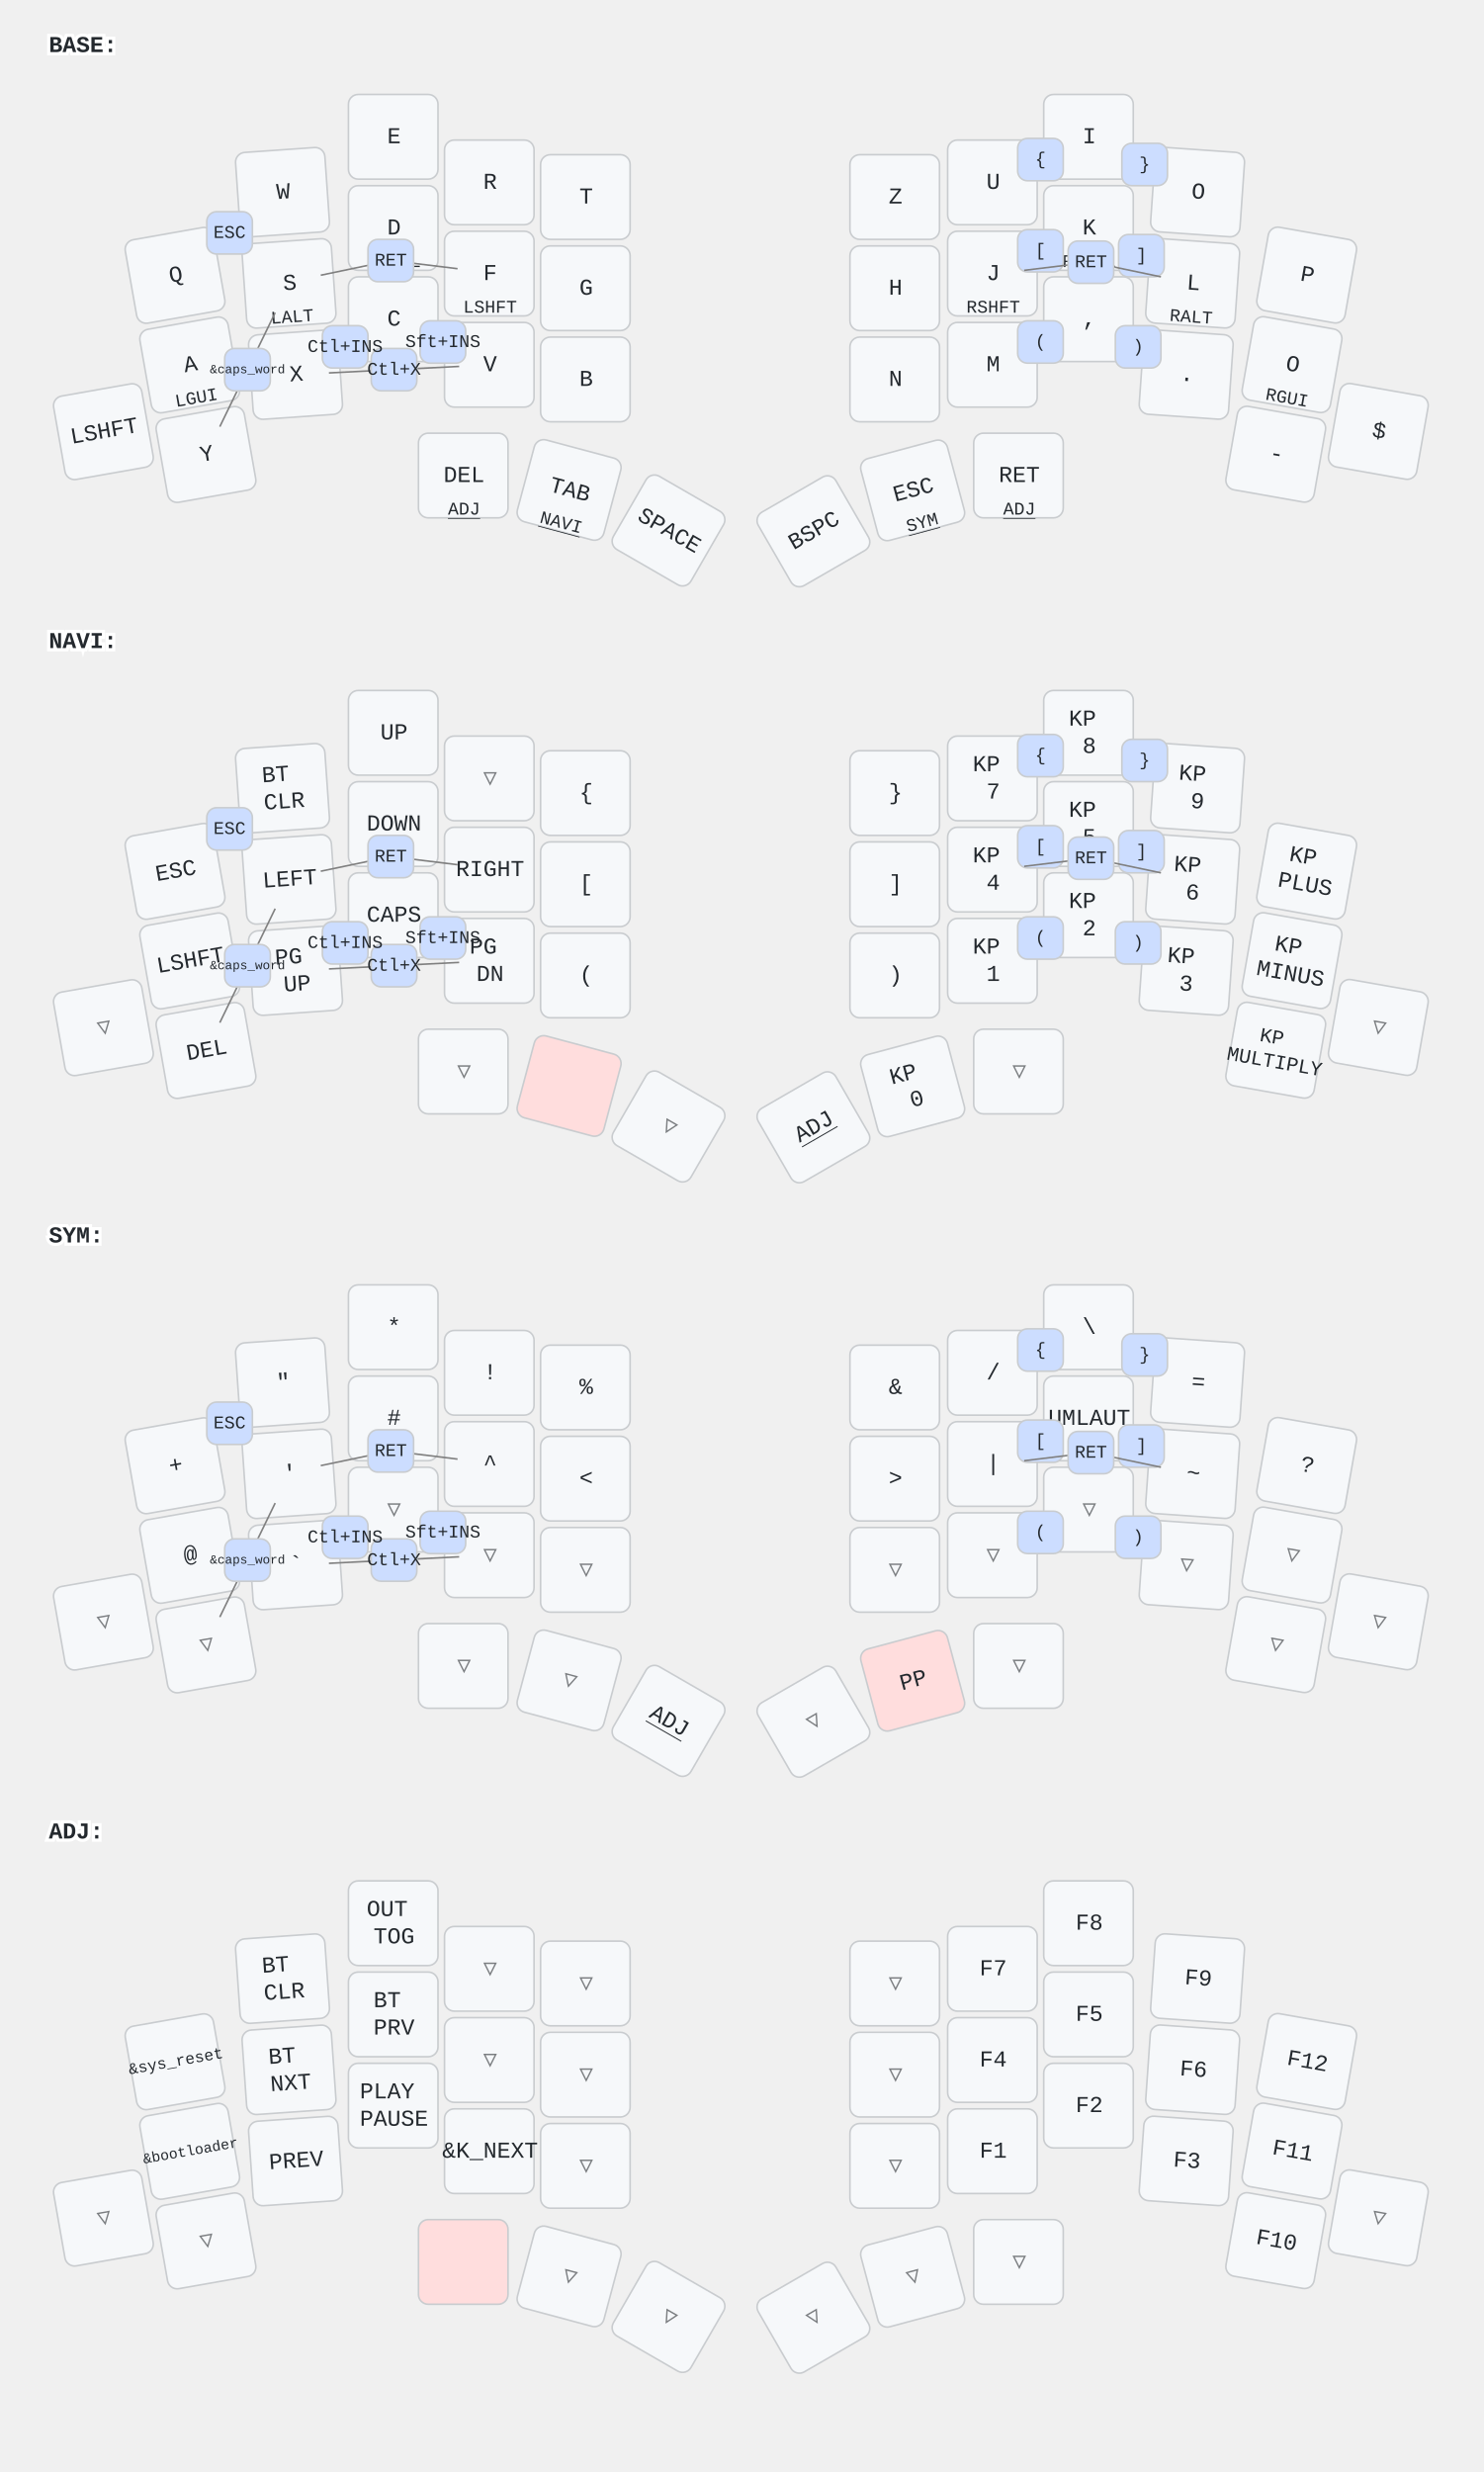
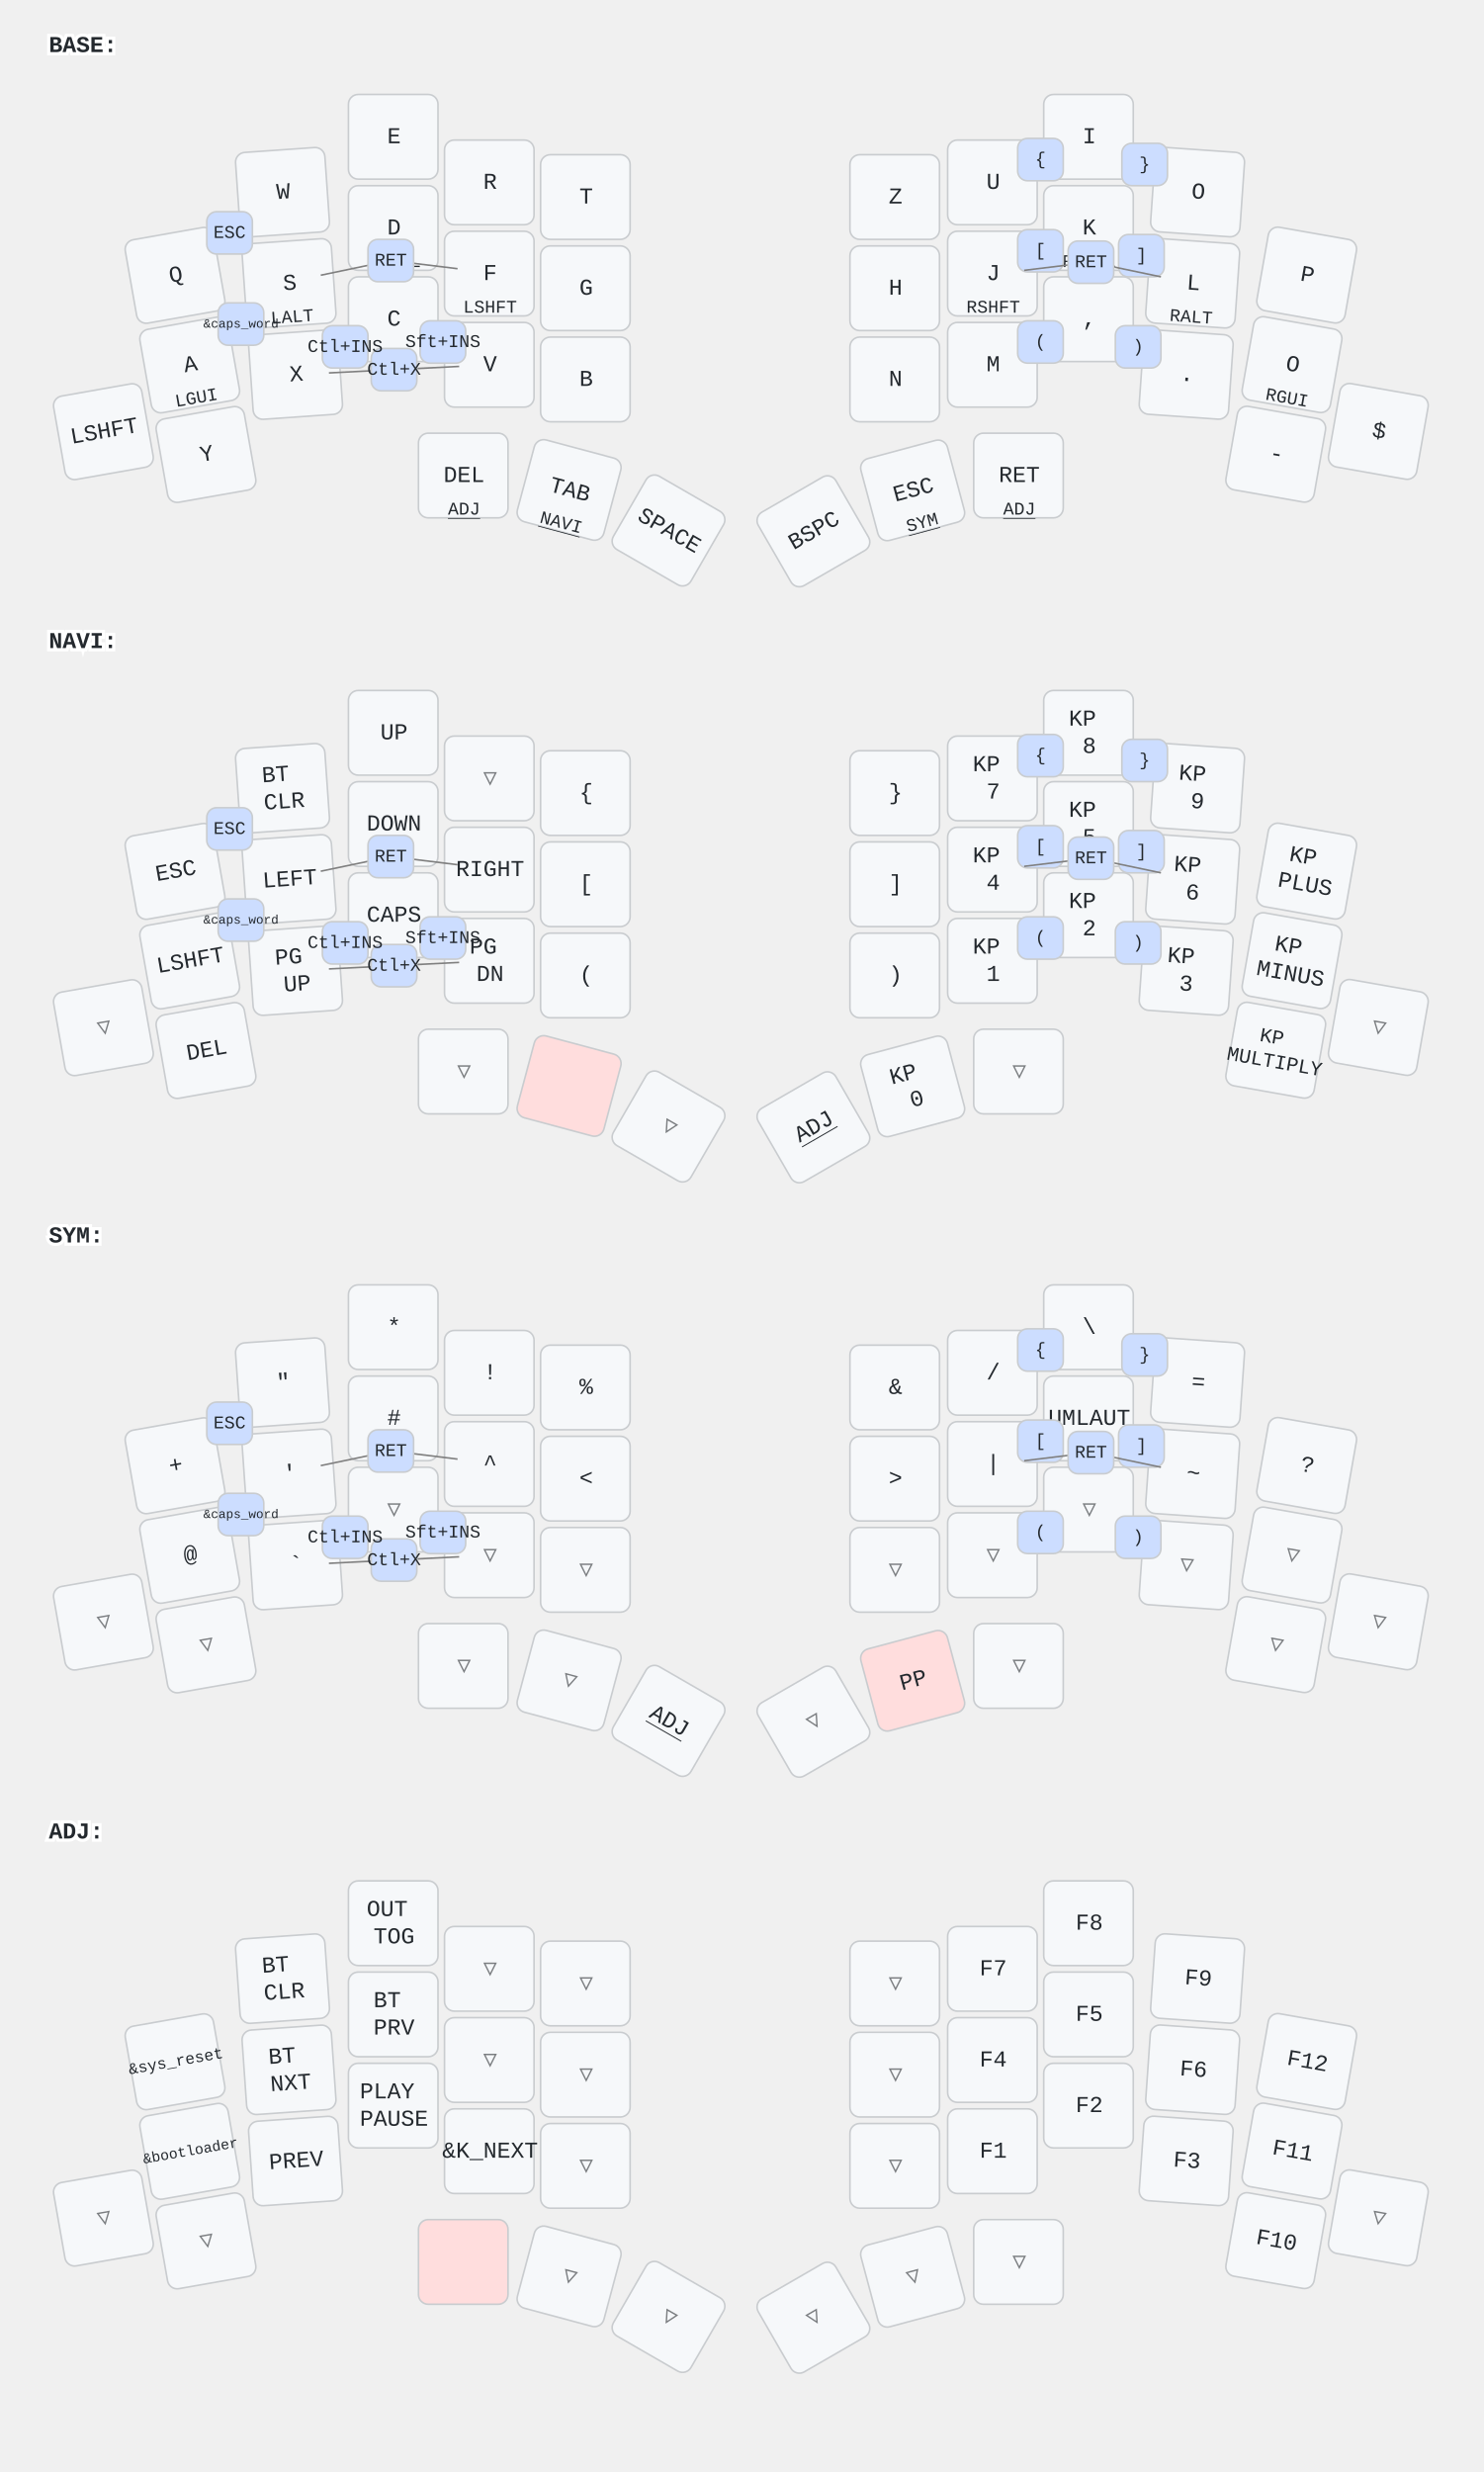
<svg xmlns="http://www.w3.org/2000/svg" width="911" height="1518" viewBox="0 0 911 1518" class="keymap">
  <style>/* inherit to force styles through use tags */
svg path {
    fill: inherit;
}

/* font and background color specifications */
svg.keymap {
    font-family: SFMono-Regular,Consolas,Liberation Mono,Menlo,monospace;
    font-size: 14px;
    font-kerning: normal;
    text-rendering: optimizeLegibility;
    fill: #24292e;
}

/* default key styling */
rect.key {
    fill: #f6f8fa;
}

rect.key, rect.combo {
    stroke: #c9cccf;
    stroke-width: 1;
}

/* default key side styling, only used is draw_key_sides is set */
rect.side {
    filter: brightness(90%);
}

/* color accent for combo boxes */
rect.combo, rect.combo-separate {
    fill: #cdf;
}

/* color accent for held keys */
rect.held, rect.combo.held {
    fill: #fdd;
}

/* color accent for ghost (optional) keys */
rect.ghost, rect.combo.ghost {
    stroke-dasharray: 4, 4;
    stroke-width: 2;
}

text {
    text-anchor: middle;
    dominant-baseline: middle;
}

/* styling for layer labels */
text.label {
    font-weight: bold;
    text-anchor: start;
    stroke: white;
    stroke-width: 4;
    paint-order: stroke;
}

/* styling for optional footer */
text.footer {
    text-anchor: end;
    dominant-baseline: auto;
    stroke: white;
    stroke-width: 4;
    paint-order: stroke;
}

/* styling for combo tap, and key non-tap label text */
text.combo, text.hold, text.shifted, text.left, text.right {
    font-size: 11px;
}

text.hold {
    text-anchor: middle;
    dominant-baseline: auto;
}

text.shifted {
    text-anchor: middle;
    dominant-baseline: hanging;
}

text.left {
    text-anchor: start;
}

text.right {
    text-anchor: end;
}

text.layer-activator {
    text-decoration: underline;
}

/* styling for hold/shifted label text in combo box */
text.combo.hold, text.combo.shifted, text.combo.left, text.combo.right {
    font-size: 8px;
}

/* lighter symbol for transparent keys */
text.trans {
    fill: #7b7e81;
}

/* styling for combo dendrons */
path.combo {
    stroke-width: 1;
    stroke: gray;
    fill: none;
}

/* Start Tabler Icons Cleanup */
/* cannot use height/width with glyphs */
.icon-tabler &gt; path {
    fill: inherit;
    stroke: inherit;
    stroke-width: 2;
}
/* hide tabler's default box */
.icon-tabler &gt; path[stroke="none"][fill="none"] {
    visibility: hidden;
}
/* End Tabler Icons Cleanup */
</style>
  <g transform="translate(30, 0)" class="layer-BASE">
    <text x="0" y="28" class="label" id="BASE">BASE:</text>
    <g transform="translate(0, 56)">
      <g transform="translate(78, 113) rotate(-10.0)" class="key keypos-0">
        <rect rx="6" ry="6" x="-28" y="-26" width="55" height="52" class="key" />
        <text x="0" y="0" class="key tap">Q</text>
      </g>
      <g transform="translate(144, 62) rotate(-4.0)" class="key keypos-1">
        <rect rx="6" ry="6" x="-28" y="-26" width="55" height="52" class="key" />
        <text x="0" y="0" class="key tap">W</text>
      </g>
      <g transform="translate(212, 28)" class="key keypos-2">
        <rect rx="6" ry="6" x="-28" y="-26" width="55" height="52" class="key" />
        <text x="0" y="0" class="key tap">E</text>
      </g>
      <g transform="translate(271, 56)" class="key keypos-3">
        <rect rx="6" ry="6" x="-28" y="-26" width="55" height="52" class="key" />
        <text x="0" y="0" class="key tap">R</text>
      </g>
      <g transform="translate(330, 65)" class="key keypos-4">
        <rect rx="6" ry="6" x="-28" y="-26" width="55" height="52" class="key" />
        <text x="0" y="0" class="key tap">T</text>
      </g>
      <g transform="translate(520, 65)" class="key keypos-5">
        <rect rx="6" ry="6" x="-28" y="-26" width="55" height="52" class="key" />
        <text x="0" y="0" class="key tap">Z</text>
      </g>
      <g transform="translate(580, 56)" class="key keypos-6">
        <rect rx="6" ry="6" x="-28" y="-26" width="55" height="52" class="key" />
        <text x="0" y="0" class="key tap">U</text>
      </g>
      <g transform="translate(639, 28)" class="key keypos-7">
        <rect rx="6" ry="6" x="-28" y="-26" width="55" height="52" class="key" />
        <text x="0" y="0" class="key tap">I</text>
      </g>
      <g transform="translate(706, 62) rotate(4.0)" class="key keypos-8">
        <rect rx="6" ry="6" x="-28" y="-26" width="55" height="52" class="key" />
        <text x="0" y="0" class="key tap">O</text>
      </g>
      <g transform="translate(773, 113) rotate(10.0)" class="key keypos-9">
        <rect rx="6" ry="6" x="-28" y="-26" width="55" height="52" class="key" />
        <text x="0" y="0" class="key tap">P</text>
      </g>
      <g transform="translate(87, 168) rotate(-10.0)" class="key keypos-10">
        <rect rx="6" ry="6" x="-28" y="-26" width="55" height="52" class="key" />
        <text x="0" y="0" class="key tap">A</text>
        <text x="0" y="24" class="key hold">LGUI</text>
      </g>
      <g transform="translate(148, 118) rotate(-4.0)" class="key keypos-11">
        <rect rx="6" ry="6" x="-28" y="-26" width="55" height="52" class="key" />
        <text x="0" y="0" class="key tap">S</text>
        <text x="0" y="24" class="key hold">LALT</text>
      </g>
      <g transform="translate(212, 84)" class="key keypos-12">
        <rect rx="6" ry="6" x="-28" y="-26" width="55" height="52" class="key" />
        <text x="0" y="0" class="key tap">D</text>
        <text x="0" y="24" class="key hold">LCTRL</text>
      </g>
      <g transform="translate(271, 112)" class="key keypos-13">
        <rect rx="6" ry="6" x="-28" y="-26" width="55" height="52" class="key" />
        <text x="0" y="0" class="key tap">F</text>
        <text x="0" y="24" class="key hold">LSHFT</text>
      </g>
      <g transform="translate(330, 121)" class="key keypos-14">
        <rect rx="6" ry="6" x="-28" y="-26" width="55" height="52" class="key" />
        <text x="0" y="0" class="key tap">G</text>
      </g>
      <g transform="translate(520, 121)" class="key keypos-15">
        <rect rx="6" ry="6" x="-28" y="-26" width="55" height="52" class="key" />
        <text x="0" y="0" class="key tap">H</text>
      </g>
      <g transform="translate(580, 112)" class="key keypos-16">
        <rect rx="6" ry="6" x="-28" y="-26" width="55" height="52" class="key" />
        <text x="0" y="0" class="key tap">J</text>
        <text x="0" y="24" class="key hold">RSHFT</text>
      </g>
      <g transform="translate(639, 84)" class="key keypos-17">
        <rect rx="6" ry="6" x="-28" y="-26" width="55" height="52" class="key" />
        <text x="0" y="0" class="key tap">K</text>
        <text x="0" y="24" class="key hold">RCTRL</text>
      </g>
      <g transform="translate(703, 118) rotate(4.0)" class="key keypos-18">
        <rect rx="6" ry="6" x="-28" y="-26" width="55" height="52" class="key" />
        <text x="0" y="0" class="key tap">L</text>
        <text x="0" y="24" class="key hold">RALT</text>
      </g>
      <g transform="translate(764, 168) rotate(10.0)" class="key keypos-19">
        <rect rx="6" ry="6" x="-28" y="-26" width="55" height="52" class="key" />
        <text x="0" y="0" class="key tap">O</text>
        <text x="0" y="24" class="key hold">RGUI</text>
      </g>
      <g transform="translate(34, 209) rotate(-10.0)" class="key keypos-20">
        <rect rx="6" ry="6" x="-28" y="-26" width="55" height="52" class="key" />
        <text x="0" y="0" class="key tap">LSHFT</text>
      </g>
      <g transform="translate(97, 223) rotate(-10.0)" class="key keypos-21">
        <rect rx="6" ry="6" x="-28" y="-26" width="55" height="52" class="key" />
        <text x="0" y="0" class="key tap">Y</text>
      </g>
      <g transform="translate(152, 174) rotate(-4.0)" class="key keypos-22">
        <rect rx="6" ry="6" x="-28" y="-26" width="55" height="52" class="key" />
        <text x="0" y="0" class="key tap">X</text>
      </g>
      <g transform="translate(212, 140)" class="key keypos-23">
        <rect rx="6" ry="6" x="-28" y="-26" width="55" height="52" class="key" />
        <text x="0" y="0" class="key tap">C</text>
      </g>
      <g transform="translate(271, 168)" class="key keypos-24">
        <rect rx="6" ry="6" x="-28" y="-26" width="55" height="52" class="key" />
        <text x="0" y="0" class="key tap">V</text>
      </g>
      <g transform="translate(330, 177)" class="key keypos-25">
        <rect rx="6" ry="6" x="-28" y="-26" width="55" height="52" class="key" />
        <text x="0" y="0" class="key tap">B</text>
      </g>
      <g transform="translate(520, 177)" class="key keypos-26">
        <rect rx="6" ry="6" x="-28" y="-26" width="55" height="52" class="key" />
        <text x="0" y="0" class="key tap">N</text>
      </g>
      <g transform="translate(580, 168)" class="key keypos-27">
        <rect rx="6" ry="6" x="-28" y="-26" width="55" height="52" class="key" />
        <text x="0" y="0" class="key tap">M</text>
      </g>
      <g transform="translate(639, 140)" class="key keypos-28">
        <rect rx="6" ry="6" x="-28" y="-26" width="55" height="52" class="key" />
        <text x="0" y="0" class="key tap">,</text>
      </g>
      <g transform="translate(699, 174) rotate(4.0)" class="key keypos-29">
        <rect rx="6" ry="6" x="-28" y="-26" width="55" height="52" class="key" />
        <text x="0" y="0" class="key tap">.</text>
      </g>
      <g transform="translate(754, 223) rotate(10.0)" class="key keypos-30">
        <rect rx="6" ry="6" x="-28" y="-26" width="55" height="52" class="key" />
        <text x="0" y="0" class="key tap">-</text>
      </g>
      <g transform="translate(817, 209) rotate(10.0)" class="key keypos-31">
        <rect rx="6" ry="6" x="-28" y="-26" width="55" height="52" class="key" />
        <text x="0" y="0" class="key tap">$</text>
      </g>
      <g transform="translate(255, 236)" class="key keypos-32">
        <rect rx="6" ry="6" x="-28" y="-26" width="55" height="52" class="key" />
        <text x="0" y="0" class="key tap">DEL</text>
        <a href="#ADJ">
          <text x="0" y="24" class="key hold layer-activator">ADJ</text>
        </a>
      </g>
      <g transform="translate(320, 245) rotate(15.0)" class="key keypos-33">
        <rect rx="6" ry="6" x="-28" y="-26" width="55" height="52" class="key" />
        <text x="0" y="0" class="key tap">TAB</text>
        <a href="#NAVI">
          <text x="0" y="24" class="key hold layer-activator">NAVI</text>
        </a>
      </g>
      <g transform="translate(381, 270) rotate(30.0)" class="key keypos-34">
        <rect rx="6" ry="6" x="-28" y="-26" width="55" height="52" class="key" />
        <text x="0" y="0" class="key tap">SPACE</text>
      </g>
      <g transform="translate(470, 270) rotate(-30.0)" class="key keypos-35">
        <rect rx="6" ry="6" x="-28" y="-26" width="55" height="52" class="key" />
        <text x="0" y="0" class="key tap">BSPC</text>
      </g>
      <g transform="translate(531, 245) rotate(-15.0)" class="key keypos-36">
        <rect rx="6" ry="6" x="-28" y="-26" width="55" height="52" class="key" />
        <text x="0" y="0" class="key tap">ESC</text>
        <a href="#SYM">
          <text x="0" y="24" class="key hold layer-activator">SYM</text>
        </a>
      </g>
      <g transform="translate(596, 236)" class="key keypos-37">
        <rect rx="6" ry="6" x="-28" y="-26" width="55" height="52" class="key" />
        <text x="0" y="0" class="key tap">RET</text>
        <a href="#ADJ">
          <text x="0" y="24" class="key hold layer-activator">ADJ</text>
        </a>
      </g>
      <g class="combo combopos-0">
        <rect rx="6" ry="6" x="595" y="29" width="28" height="26" class="combo" />
        <text x="609" y="42" class="combo tap">{</text>
      </g>
      <g class="combo combopos-1">
        <rect rx="6" ry="6" x="659" y="32" width="28" height="26" class="combo" />
        <text x="673" y="45" class="combo tap">}</text>
      </g>
      <g class="combo combopos-2">
        <rect rx="6" ry="6" x="595" y="85" width="28" height="26" class="combo" />
        <text x="609" y="98" class="combo tap">[</text>
      </g>
      <g class="combo combopos-3">
        <rect rx="6" ry="6" x="657" y="88" width="28" height="26" class="combo" />
        <text x="671" y="101" class="combo tap">]</text>
      </g>
      <g class="combo combopos-4">
        <rect rx="6" ry="6" x="595" y="141" width="28" height="26" class="combo" />
        <text x="609" y="154" class="combo tap">(</text>
      </g>
      <g class="combo combopos-5">
        <rect rx="6" ry="6" x="655" y="144" width="28" height="26" class="combo" />
        <text x="669" y="157" class="combo tap">)</text>
      </g>
      <g class="combo combopos-6">
        <path d="M212,171 l-40,2" class="combo" />
        <path d="M212,171 l40,-2" class="combo" />
        <rect rx="6" ry="6" x="198" y="158" width="28" height="26" class="combo" />
        <text x="212" y="171" class="combo tap">Ctl+X</text>
      </g>
      <g class="combo combopos-7">
        <rect rx="6" ry="6" x="168" y="144" width="28" height="26" class="combo" />
        <text x="182" y="157" class="combo tap">Ctl+INS</text>
      </g>
      <g class="combo combopos-8">
        <rect rx="6" ry="6" x="228" y="141" width="28" height="26" class="combo" />
        <text x="242" y="154" class="combo tap">Sft+INS</text>
      </g>
      <g class="combo combopos-9">
-         <path d="M122,171 l-17,35" class="combo" />
-         <path d="M122,171 l17,-35" class="combo" />
-         <rect rx="6" ry="6" x="108" y="158" width="28" height="26" class="combo" />
-         <text x="122" y="171" class="combo tap">
+         <rect rx="6" ry="6" x="104" y="130" width="28" height="26" class="combo" />
+         <text x="118" y="143" class="combo tap">
          <tspan style="font-size: 70%">&amp;caps_word</tspan>
        </text>
      </g>
      <g class="combo combopos-10">
        <path d="M640,105 l-41,5" class="combo" />
        <path d="M640,105 l43,9" class="combo" />
        <rect rx="6" ry="6" x="626" y="92" width="28" height="26" class="combo" />
        <text x="640" y="105" class="combo tap">RET</text>
      </g>
      <g class="combo combopos-11">
        <path d="M210,104 l41,5" class="combo" />
        <path d="M210,104 l-43,9" class="combo" />
        <rect rx="6" ry="6" x="196" y="91" width="28" height="26" class="combo" />
        <text x="210" y="104" class="combo tap">RET</text>
      </g>
      <g class="combo combopos-12">
        <rect rx="6" ry="6" x="97" y="74" width="28" height="26" class="combo" />
        <text x="111" y="87" class="combo tap">ESC</text>
      </g>
    </g>
  </g>
  <g transform="translate(30, 366)" class="layer-NAVI">
    <text x="0" y="28" class="label" id="NAVI">NAVI:</text>
    <g transform="translate(0, 56)">
      <g transform="translate(78, 113) rotate(-10.0)" class="key keypos-0">
        <rect rx="6" ry="6" x="-28" y="-26" width="55" height="52" class="key" />
        <text x="0" y="0" class="key tap">ESC</text>
      </g>
      <g transform="translate(144, 62) rotate(-4.0)" class="key keypos-1">
        <rect rx="6" ry="6" x="-28" y="-26" width="55" height="52" class="key" />
        <text x="0" y="0" class="key tap">
          <tspan x="0" dy="-0.6em">BT</tspan>
          <tspan x="0" dy="1.2em">CLR</tspan>
        </text>
      </g>
      <g transform="translate(212, 28)" class="key keypos-2">
        <rect rx="6" ry="6" x="-28" y="-26" width="55" height="52" class="key" />
        <text x="0" y="0" class="key tap">UP</text>
      </g>
      <g transform="translate(271, 56)" class="key trans keypos-3">
        <rect rx="6" ry="6" x="-28" y="-26" width="55" height="52" class="key trans" />
        <text x="0" y="0" class="key trans tap">▽</text>
      </g>
      <g transform="translate(330, 65)" class="key keypos-4">
        <rect rx="6" ry="6" x="-28" y="-26" width="55" height="52" class="key" />
        <text x="0" y="0" class="key tap">{</text>
      </g>
      <g transform="translate(520, 65)" class="key keypos-5">
        <rect rx="6" ry="6" x="-28" y="-26" width="55" height="52" class="key" />
        <text x="0" y="0" class="key tap">}</text>
      </g>
      <g transform="translate(580, 56)" class="key keypos-6">
        <rect rx="6" ry="6" x="-28" y="-26" width="55" height="52" class="key" />
        <text x="0" y="0" class="key tap">
          <tspan x="0" dy="-0.6em">KP</tspan>
          <tspan x="0" dy="1.2em">7</tspan>
        </text>
      </g>
      <g transform="translate(639, 28)" class="key keypos-7">
        <rect rx="6" ry="6" x="-28" y="-26" width="55" height="52" class="key" />
        <text x="0" y="0" class="key tap">
          <tspan x="0" dy="-0.6em">KP</tspan>
          <tspan x="0" dy="1.2em">8</tspan>
        </text>
      </g>
      <g transform="translate(706, 62) rotate(4.0)" class="key keypos-8">
        <rect rx="6" ry="6" x="-28" y="-26" width="55" height="52" class="key" />
        <text x="0" y="0" class="key tap">
          <tspan x="0" dy="-0.6em">KP</tspan>
          <tspan x="0" dy="1.2em">9</tspan>
        </text>
      </g>
      <g transform="translate(773, 113) rotate(10.0)" class="key keypos-9">
        <rect rx="6" ry="6" x="-28" y="-26" width="55" height="52" class="key" />
        <text x="0" y="0" class="key tap">
          <tspan x="0" dy="-0.6em">KP</tspan>
          <tspan x="0" dy="1.2em">PLUS</tspan>
        </text>
      </g>
      <g transform="translate(87, 168) rotate(-10.0)" class="key keypos-10">
        <rect rx="6" ry="6" x="-28" y="-26" width="55" height="52" class="key" />
        <text x="0" y="0" class="key tap">LSHFT</text>
      </g>
      <g transform="translate(148, 118) rotate(-4.0)" class="key keypos-11">
        <rect rx="6" ry="6" x="-28" y="-26" width="55" height="52" class="key" />
        <text x="0" y="0" class="key tap">LEFT</text>
      </g>
      <g transform="translate(212, 84)" class="key keypos-12">
        <rect rx="6" ry="6" x="-28" y="-26" width="55" height="52" class="key" />
        <text x="0" y="0" class="key tap">DOWN</text>
      </g>
      <g transform="translate(271, 112)" class="key keypos-13">
        <rect rx="6" ry="6" x="-28" y="-26" width="55" height="52" class="key" />
        <text x="0" y="0" class="key tap">RIGHT</text>
      </g>
      <g transform="translate(330, 121)" class="key keypos-14">
        <rect rx="6" ry="6" x="-28" y="-26" width="55" height="52" class="key" />
        <text x="0" y="0" class="key tap">[</text>
      </g>
      <g transform="translate(520, 121)" class="key keypos-15">
        <rect rx="6" ry="6" x="-28" y="-26" width="55" height="52" class="key" />
        <text x="0" y="0" class="key tap">]</text>
      </g>
      <g transform="translate(580, 112)" class="key keypos-16">
        <rect rx="6" ry="6" x="-28" y="-26" width="55" height="52" class="key" />
        <text x="0" y="0" class="key tap">
          <tspan x="0" dy="-0.6em">KP</tspan>
          <tspan x="0" dy="1.2em">4</tspan>
        </text>
      </g>
      <g transform="translate(639, 84)" class="key keypos-17">
        <rect rx="6" ry="6" x="-28" y="-26" width="55" height="52" class="key" />
        <text x="0" y="0" class="key tap">
          <tspan x="0" dy="-0.6em">KP</tspan>
          <tspan x="0" dy="1.2em">5</tspan>
        </text>
      </g>
      <g transform="translate(703, 118) rotate(4.0)" class="key keypos-18">
        <rect rx="6" ry="6" x="-28" y="-26" width="55" height="52" class="key" />
        <text x="0" y="0" class="key tap">
          <tspan x="0" dy="-0.6em">KP</tspan>
          <tspan x="0" dy="1.2em">6</tspan>
        </text>
      </g>
      <g transform="translate(764, 168) rotate(10.0)" class="key keypos-19">
        <rect rx="6" ry="6" x="-28" y="-26" width="55" height="52" class="key" />
        <text x="0" y="0" class="key tap">
          <tspan x="0" dy="-0.6em">KP</tspan>
          <tspan x="0" dy="1.2em">MINUS</tspan>
        </text>
      </g>
      <g transform="translate(34, 209) rotate(-10.0)" class="key trans keypos-20">
        <rect rx="6" ry="6" x="-28" y="-26" width="55" height="52" class="key trans" />
        <text x="0" y="0" class="key trans tap">▽</text>
      </g>
      <g transform="translate(97, 223) rotate(-10.0)" class="key keypos-21">
        <rect rx="6" ry="6" x="-28" y="-26" width="55" height="52" class="key" />
        <text x="0" y="0" class="key tap">DEL</text>
      </g>
      <g transform="translate(152, 174) rotate(-4.0)" class="key keypos-22">
        <rect rx="6" ry="6" x="-28" y="-26" width="55" height="52" class="key" />
        <text x="0" y="0" class="key tap">
          <tspan x="0" dy="-0.6em">PG</tspan>
          <tspan x="0" dy="1.2em">UP</tspan>
        </text>
      </g>
      <g transform="translate(212, 140)" class="key keypos-23">
        <rect rx="6" ry="6" x="-28" y="-26" width="55" height="52" class="key" />
        <text x="0" y="0" class="key tap">CAPS</text>
      </g>
      <g transform="translate(271, 168)" class="key keypos-24">
        <rect rx="6" ry="6" x="-28" y="-26" width="55" height="52" class="key" />
        <text x="0" y="0" class="key tap">
          <tspan x="0" dy="-0.6em">PG</tspan>
          <tspan x="0" dy="1.2em">DN</tspan>
        </text>
      </g>
      <g transform="translate(330, 177)" class="key keypos-25">
        <rect rx="6" ry="6" x="-28" y="-26" width="55" height="52" class="key" />
        <text x="0" y="0" class="key tap">(</text>
      </g>
      <g transform="translate(520, 177)" class="key keypos-26">
        <rect rx="6" ry="6" x="-28" y="-26" width="55" height="52" class="key" />
        <text x="0" y="0" class="key tap">)</text>
      </g>
      <g transform="translate(580, 168)" class="key keypos-27">
        <rect rx="6" ry="6" x="-28" y="-26" width="55" height="52" class="key" />
        <text x="0" y="0" class="key tap">
          <tspan x="0" dy="-0.6em">KP</tspan>
          <tspan x="0" dy="1.2em">1</tspan>
        </text>
      </g>
      <g transform="translate(639, 140)" class="key keypos-28">
        <rect rx="6" ry="6" x="-28" y="-26" width="55" height="52" class="key" />
        <text x="0" y="0" class="key tap">
          <tspan x="0" dy="-0.6em">KP</tspan>
          <tspan x="0" dy="1.2em">2</tspan>
        </text>
      </g>
      <g transform="translate(699, 174) rotate(4.0)" class="key keypos-29">
        <rect rx="6" ry="6" x="-28" y="-26" width="55" height="52" class="key" />
        <text x="0" y="0" class="key tap">
          <tspan x="0" dy="-0.6em">KP</tspan>
          <tspan x="0" dy="1.2em">3</tspan>
        </text>
      </g>
      <g transform="translate(754, 223) rotate(10.0)" class="key keypos-30">
        <rect rx="6" ry="6" x="-28" y="-26" width="55" height="52" class="key" />
        <text x="0" y="0" class="key tap">
          <tspan x="0" dy="-0.6em" style="font-size: 88%">KP</tspan>
          <tspan x="0" dy="1.2em" style="font-size: 88%">MULTIPLY</tspan>
        </text>
      </g>
      <g transform="translate(817, 209) rotate(10.0)" class="key trans keypos-31">
        <rect rx="6" ry="6" x="-28" y="-26" width="55" height="52" class="key trans" />
        <text x="0" y="0" class="key trans tap">▽</text>
      </g>
      <g transform="translate(255, 236)" class="key trans keypos-32">
        <rect rx="6" ry="6" x="-28" y="-26" width="55" height="52" class="key trans" />
        <text x="0" y="0" class="key trans tap">▽</text>
      </g>
      <g transform="translate(320, 245) rotate(15.0)" class="key held keypos-33">
        <rect rx="6" ry="6" x="-28" y="-26" width="55" height="52" class="key held" />
      </g>
      <g transform="translate(381, 270) rotate(30.0)" class="key trans keypos-34">
        <rect rx="6" ry="6" x="-28" y="-26" width="55" height="52" class="key trans" />
        <text x="0" y="0" class="key trans tap">▽</text>
      </g>
      <g transform="translate(470, 270) rotate(-30.0)" class="key keypos-35">
        <rect rx="6" ry="6" x="-28" y="-26" width="55" height="52" class="key" />
        <a href="#ADJ">
          <text x="0" y="0" class="key tap layer-activator">ADJ</text>
        </a>
      </g>
      <g transform="translate(531, 245) rotate(-15.0)" class="key keypos-36">
        <rect rx="6" ry="6" x="-28" y="-26" width="55" height="52" class="key" />
        <text x="0" y="0" class="key tap">
          <tspan x="0" dy="-0.6em">KP</tspan>
          <tspan x="0" dy="1.2em">0</tspan>
        </text>
      </g>
      <g transform="translate(596, 236)" class="key trans keypos-37">
        <rect rx="6" ry="6" x="-28" y="-26" width="55" height="52" class="key trans" />
        <text x="0" y="0" class="key trans tap">▽</text>
      </g>
      <g class="combo combopos-0">
        <rect rx="6" ry="6" x="595" y="29" width="28" height="26" class="combo" />
        <text x="609" y="42" class="combo tap">{</text>
      </g>
      <g class="combo combopos-1">
        <rect rx="6" ry="6" x="659" y="32" width="28" height="26" class="combo" />
        <text x="673" y="45" class="combo tap">}</text>
      </g>
      <g class="combo combopos-2">
        <rect rx="6" ry="6" x="595" y="85" width="28" height="26" class="combo" />
        <text x="609" y="98" class="combo tap">[</text>
      </g>
      <g class="combo combopos-3">
        <rect rx="6" ry="6" x="657" y="88" width="28" height="26" class="combo" />
        <text x="671" y="101" class="combo tap">]</text>
      </g>
      <g class="combo combopos-4">
        <rect rx="6" ry="6" x="595" y="141" width="28" height="26" class="combo" />
        <text x="609" y="154" class="combo tap">(</text>
      </g>
      <g class="combo combopos-5">
        <rect rx="6" ry="6" x="655" y="144" width="28" height="26" class="combo" />
        <text x="669" y="157" class="combo tap">)</text>
      </g>
      <g class="combo combopos-6">
        <path d="M212,171 l-40,2" class="combo" />
        <path d="M212,171 l40,-2" class="combo" />
        <rect rx="6" ry="6" x="198" y="158" width="28" height="26" class="combo" />
        <text x="212" y="171" class="combo tap">Ctl+X</text>
      </g>
      <g class="combo combopos-7">
        <rect rx="6" ry="6" x="168" y="144" width="28" height="26" class="combo" />
        <text x="182" y="157" class="combo tap">Ctl+INS</text>
      </g>
      <g class="combo combopos-8">
        <rect rx="6" ry="6" x="228" y="141" width="28" height="26" class="combo" />
        <text x="242" y="154" class="combo tap">Sft+INS</text>
      </g>
      <g class="combo combopos-9">
-         <path d="M122,171 l-17,35" class="combo" />
-         <path d="M122,171 l17,-35" class="combo" />
-         <rect rx="6" ry="6" x="108" y="158" width="28" height="26" class="combo" />
-         <text x="122" y="171" class="combo tap">
+         <rect rx="6" ry="6" x="104" y="130" width="28" height="26" class="combo" />
+         <text x="118" y="143" class="combo tap">
          <tspan style="font-size: 70%">&amp;caps_word</tspan>
        </text>
      </g>
      <g class="combo combopos-10">
        <path d="M640,105 l-41,5" class="combo" />
        <path d="M640,105 l43,9" class="combo" />
        <rect rx="6" ry="6" x="626" y="92" width="28" height="26" class="combo" />
        <text x="640" y="105" class="combo tap">RET</text>
      </g>
      <g class="combo combopos-11">
        <path d="M210,104 l41,5" class="combo" />
        <path d="M210,104 l-43,9" class="combo" />
        <rect rx="6" ry="6" x="196" y="91" width="28" height="26" class="combo" />
        <text x="210" y="104" class="combo tap">RET</text>
      </g>
      <g class="combo combopos-12">
        <rect rx="6" ry="6" x="97" y="74" width="28" height="26" class="combo" />
        <text x="111" y="87" class="combo tap">ESC</text>
      </g>
    </g>
  </g>
  <g transform="translate(30, 731)" class="layer-SYM">
    <text x="0" y="28" class="label" id="SYM">SYM:</text>
    <g transform="translate(0, 56)">
      <g transform="translate(78, 113) rotate(-10.0)" class="key keypos-0">
        <rect rx="6" ry="6" x="-28" y="-26" width="55" height="52" class="key" />
        <text x="0" y="0" class="key tap">+</text>
      </g>
      <g transform="translate(144, 62) rotate(-4.0)" class="key keypos-1">
        <rect rx="6" ry="6" x="-28" y="-26" width="55" height="52" class="key" />
        <text x="0" y="0" class="key tap">"</text>
      </g>
      <g transform="translate(212, 28)" class="key keypos-2">
        <rect rx="6" ry="6" x="-28" y="-26" width="55" height="52" class="key" />
        <text x="0" y="0" class="key tap">*</text>
      </g>
      <g transform="translate(271, 56)" class="key keypos-3">
        <rect rx="6" ry="6" x="-28" y="-26" width="55" height="52" class="key" />
        <text x="0" y="0" class="key tap">!</text>
      </g>
      <g transform="translate(330, 65)" class="key keypos-4">
        <rect rx="6" ry="6" x="-28" y="-26" width="55" height="52" class="key" />
        <text x="0" y="0" class="key tap">%</text>
      </g>
      <g transform="translate(520, 65)" class="key keypos-5">
        <rect rx="6" ry="6" x="-28" y="-26" width="55" height="52" class="key" />
        <text x="0" y="0" class="key tap">&amp;</text>
      </g>
      <g transform="translate(580, 56)" class="key keypos-6">
        <rect rx="6" ry="6" x="-28" y="-26" width="55" height="52" class="key" />
        <text x="0" y="0" class="key tap">/</text>
      </g>
      <g transform="translate(639, 28)" class="key keypos-7">
        <rect rx="6" ry="6" x="-28" y="-26" width="55" height="52" class="key" />
        <text x="0" y="0" class="key tap">\</text>
      </g>
      <g transform="translate(706, 62) rotate(4.0)" class="key keypos-8">
        <rect rx="6" ry="6" x="-28" y="-26" width="55" height="52" class="key" />
        <text x="0" y="0" class="key tap">=</text>
      </g>
      <g transform="translate(773, 113) rotate(10.0)" class="key keypos-9">
        <rect rx="6" ry="6" x="-28" y="-26" width="55" height="52" class="key" />
        <text x="0" y="0" class="key tap">?</text>
      </g>
      <g transform="translate(87, 168) rotate(-10.0)" class="key keypos-10">
        <rect rx="6" ry="6" x="-28" y="-26" width="55" height="52" class="key" />
        <text x="0" y="0" class="key tap">@</text>
      </g>
      <g transform="translate(148, 118) rotate(-4.0)" class="key keypos-11">
        <rect rx="6" ry="6" x="-28" y="-26" width="55" height="52" class="key" />
        <text x="0" y="0" class="key tap">'</text>
      </g>
      <g transform="translate(212, 84)" class="key keypos-12">
        <rect rx="6" ry="6" x="-28" y="-26" width="55" height="52" class="key" />
        <text x="0" y="0" class="key tap">#</text>
      </g>
      <g transform="translate(271, 112)" class="key keypos-13">
        <rect rx="6" ry="6" x="-28" y="-26" width="55" height="52" class="key" />
        <text x="0" y="0" class="key tap">^</text>
      </g>
      <g transform="translate(330, 121)" class="key keypos-14">
        <rect rx="6" ry="6" x="-28" y="-26" width="55" height="52" class="key" />
        <text x="0" y="0" class="key tap">&lt;</text>
      </g>
      <g transform="translate(520, 121)" class="key keypos-15">
        <rect rx="6" ry="6" x="-28" y="-26" width="55" height="52" class="key" />
        <text x="0" y="0" class="key tap">&gt;</text>
      </g>
      <g transform="translate(580, 112)" class="key keypos-16">
        <rect rx="6" ry="6" x="-28" y="-26" width="55" height="52" class="key" />
        <text x="0" y="0" class="key tap">|</text>
      </g>
      <g transform="translate(639, 84)" class="key keypos-17">
        <rect rx="6" ry="6" x="-28" y="-26" width="55" height="52" class="key" />
        <text x="0" y="0" class="key tap">UMLAUT</text>
      </g>
      <g transform="translate(703, 118) rotate(4.0)" class="key keypos-18">
        <rect rx="6" ry="6" x="-28" y="-26" width="55" height="52" class="key" />
        <text x="0" y="0" class="key tap">~</text>
      </g>
      <g transform="translate(764, 168) rotate(10.0)" class="key trans keypos-19">
        <rect rx="6" ry="6" x="-28" y="-26" width="55" height="52" class="key trans" />
        <text x="0" y="0" class="key trans tap">▽</text>
      </g>
      <g transform="translate(34, 209) rotate(-10.0)" class="key trans keypos-20">
        <rect rx="6" ry="6" x="-28" y="-26" width="55" height="52" class="key trans" />
        <text x="0" y="0" class="key trans tap">▽</text>
      </g>
      <g transform="translate(97, 223) rotate(-10.0)" class="key trans keypos-21">
        <rect rx="6" ry="6" x="-28" y="-26" width="55" height="52" class="key trans" />
        <text x="0" y="0" class="key trans tap">▽</text>
      </g>
      <g transform="translate(152, 174) rotate(-4.0)" class="key keypos-22">
        <rect rx="6" ry="6" x="-28" y="-26" width="55" height="52" class="key" />
        <text x="0" y="0" class="key tap">`</text>
      </g>
      <g transform="translate(212, 140)" class="key trans keypos-23">
        <rect rx="6" ry="6" x="-28" y="-26" width="55" height="52" class="key trans" />
        <text x="0" y="0" class="key trans tap">▽</text>
      </g>
      <g transform="translate(271, 168)" class="key trans keypos-24">
        <rect rx="6" ry="6" x="-28" y="-26" width="55" height="52" class="key trans" />
        <text x="0" y="0" class="key trans tap">▽</text>
      </g>
      <g transform="translate(330, 177)" class="key trans keypos-25">
        <rect rx="6" ry="6" x="-28" y="-26" width="55" height="52" class="key trans" />
        <text x="0" y="0" class="key trans tap">▽</text>
      </g>
      <g transform="translate(520, 177)" class="key trans keypos-26">
        <rect rx="6" ry="6" x="-28" y="-26" width="55" height="52" class="key trans" />
        <text x="0" y="0" class="key trans tap">▽</text>
      </g>
      <g transform="translate(580, 168)" class="key trans keypos-27">
        <rect rx="6" ry="6" x="-28" y="-26" width="55" height="52" class="key trans" />
        <text x="0" y="0" class="key trans tap">▽</text>
      </g>
      <g transform="translate(639, 140)" class="key trans keypos-28">
        <rect rx="6" ry="6" x="-28" y="-26" width="55" height="52" class="key trans" />
        <text x="0" y="0" class="key trans tap">▽</text>
      </g>
      <g transform="translate(699, 174) rotate(4.0)" class="key trans keypos-29">
        <rect rx="6" ry="6" x="-28" y="-26" width="55" height="52" class="key trans" />
        <text x="0" y="0" class="key trans tap">▽</text>
      </g>
      <g transform="translate(754, 223) rotate(10.0)" class="key trans keypos-30">
        <rect rx="6" ry="6" x="-28" y="-26" width="55" height="52" class="key trans" />
        <text x="0" y="0" class="key trans tap">▽</text>
      </g>
      <g transform="translate(817, 209) rotate(10.0)" class="key trans keypos-31">
        <rect rx="6" ry="6" x="-28" y="-26" width="55" height="52" class="key trans" />
        <text x="0" y="0" class="key trans tap">▽</text>
      </g>
      <g transform="translate(255, 236)" class="key trans keypos-32">
        <rect rx="6" ry="6" x="-28" y="-26" width="55" height="52" class="key trans" />
        <text x="0" y="0" class="key trans tap">▽</text>
      </g>
      <g transform="translate(320, 245) rotate(15.0)" class="key trans keypos-33">
        <rect rx="6" ry="6" x="-28" y="-26" width="55" height="52" class="key trans" />
        <text x="0" y="0" class="key trans tap">▽</text>
      </g>
      <g transform="translate(381, 270) rotate(30.0)" class="key keypos-34">
        <rect rx="6" ry="6" x="-28" y="-26" width="55" height="52" class="key" />
        <a href="#ADJ">
          <text x="0" y="0" class="key tap layer-activator">ADJ</text>
        </a>
      </g>
      <g transform="translate(470, 270) rotate(-30.0)" class="key trans keypos-35">
        <rect rx="6" ry="6" x="-28" y="-26" width="55" height="52" class="key trans" />
        <text x="0" y="0" class="key trans tap">▽</text>
      </g>
      <g transform="translate(531, 245) rotate(-15.0)" class="key held keypos-36">
        <rect rx="6" ry="6" x="-28" y="-26" width="55" height="52" class="key held" />
        <text x="0" y="0" class="key held tap">PP</text>
      </g>
      <g transform="translate(596, 236)" class="key trans keypos-37">
        <rect rx="6" ry="6" x="-28" y="-26" width="55" height="52" class="key trans" />
        <text x="0" y="0" class="key trans tap">▽</text>
      </g>
      <g class="combo combopos-0">
        <rect rx="6" ry="6" x="595" y="29" width="28" height="26" class="combo" />
        <text x="609" y="42" class="combo tap">{</text>
      </g>
      <g class="combo combopos-1">
        <rect rx="6" ry="6" x="659" y="32" width="28" height="26" class="combo" />
        <text x="673" y="45" class="combo tap">}</text>
      </g>
      <g class="combo combopos-2">
        <rect rx="6" ry="6" x="595" y="85" width="28" height="26" class="combo" />
        <text x="609" y="98" class="combo tap">[</text>
      </g>
      <g class="combo combopos-3">
        <rect rx="6" ry="6" x="657" y="88" width="28" height="26" class="combo" />
        <text x="671" y="101" class="combo tap">]</text>
      </g>
      <g class="combo combopos-4">
        <rect rx="6" ry="6" x="595" y="141" width="28" height="26" class="combo" />
        <text x="609" y="154" class="combo tap">(</text>
      </g>
      <g class="combo combopos-5">
        <rect rx="6" ry="6" x="655" y="144" width="28" height="26" class="combo" />
        <text x="669" y="157" class="combo tap">)</text>
      </g>
      <g class="combo combopos-6">
        <path d="M212,171 l-40,2" class="combo" />
        <path d="M212,171 l40,-2" class="combo" />
        <rect rx="6" ry="6" x="198" y="158" width="28" height="26" class="combo" />
        <text x="212" y="171" class="combo tap">Ctl+X</text>
      </g>
      <g class="combo combopos-7">
        <rect rx="6" ry="6" x="168" y="144" width="28" height="26" class="combo" />
        <text x="182" y="157" class="combo tap">Ctl+INS</text>
      </g>
      <g class="combo combopos-8">
        <rect rx="6" ry="6" x="228" y="141" width="28" height="26" class="combo" />
        <text x="242" y="154" class="combo tap">Sft+INS</text>
      </g>
      <g class="combo combopos-9">
-         <path d="M122,171 l-17,35" class="combo" />
-         <path d="M122,171 l17,-35" class="combo" />
-         <rect rx="6" ry="6" x="108" y="158" width="28" height="26" class="combo" />
-         <text x="122" y="171" class="combo tap">
+         <rect rx="6" ry="6" x="104" y="130" width="28" height="26" class="combo" />
+         <text x="118" y="143" class="combo tap">
          <tspan style="font-size: 70%">&amp;caps_word</tspan>
        </text>
      </g>
      <g class="combo combopos-10">
        <path d="M640,105 l-41,5" class="combo" />
        <path d="M640,105 l43,9" class="combo" />
        <rect rx="6" ry="6" x="626" y="92" width="28" height="26" class="combo" />
        <text x="640" y="105" class="combo tap">RET</text>
      </g>
      <g class="combo combopos-11">
        <path d="M210,104 l41,5" class="combo" />
        <path d="M210,104 l-43,9" class="combo" />
        <rect rx="6" ry="6" x="196" y="91" width="28" height="26" class="combo" />
        <text x="210" y="104" class="combo tap">RET</text>
      </g>
      <g class="combo combopos-12">
        <rect rx="6" ry="6" x="97" y="74" width="28" height="26" class="combo" />
        <text x="111" y="87" class="combo tap">ESC</text>
      </g>
    </g>
  </g>
  <g transform="translate(30, 1097)" class="layer-ADJ">
    <text x="0" y="28" class="label" id="ADJ">ADJ:</text>
    <g transform="translate(0, 56)">
      <g transform="translate(78, 113) rotate(-10.0)" class="key keypos-0">
        <rect rx="6" ry="6" x="-28" y="-26" width="55" height="52" class="key" />
        <text x="0" y="0" class="key tap">
          <tspan style="font-size: 70%">&amp;sys_reset</tspan>
        </text>
      </g>
      <g transform="translate(144, 62) rotate(-4.0)" class="key keypos-1">
        <rect rx="6" ry="6" x="-28" y="-26" width="55" height="52" class="key" />
        <text x="0" y="0" class="key tap">
          <tspan x="0" dy="-0.6em">BT</tspan>
          <tspan x="0" dy="1.2em">CLR</tspan>
        </text>
      </g>
      <g transform="translate(212, 28)" class="key keypos-2">
        <rect rx="6" ry="6" x="-28" y="-26" width="55" height="52" class="key" />
        <text x="0" y="0" class="key tap">
          <tspan x="0" dy="-0.6em">OUT</tspan>
          <tspan x="0" dy="1.2em">TOG</tspan>
        </text>
      </g>
      <g transform="translate(271, 56)" class="key trans keypos-3">
        <rect rx="6" ry="6" x="-28" y="-26" width="55" height="52" class="key trans" />
        <text x="0" y="0" class="key trans tap">▽</text>
      </g>
      <g transform="translate(330, 65)" class="key trans keypos-4">
        <rect rx="6" ry="6" x="-28" y="-26" width="55" height="52" class="key trans" />
        <text x="0" y="0" class="key trans tap">▽</text>
      </g>
      <g transform="translate(520, 65)" class="key trans keypos-5">
        <rect rx="6" ry="6" x="-28" y="-26" width="55" height="52" class="key trans" />
        <text x="0" y="0" class="key trans tap">▽</text>
      </g>
      <g transform="translate(580, 56)" class="key keypos-6">
        <rect rx="6" ry="6" x="-28" y="-26" width="55" height="52" class="key" />
        <text x="0" y="0" class="key tap">F7</text>
      </g>
      <g transform="translate(639, 28)" class="key keypos-7">
        <rect rx="6" ry="6" x="-28" y="-26" width="55" height="52" class="key" />
        <text x="0" y="0" class="key tap">F8</text>
      </g>
      <g transform="translate(706, 62) rotate(4.0)" class="key keypos-8">
        <rect rx="6" ry="6" x="-28" y="-26" width="55" height="52" class="key" />
        <text x="0" y="0" class="key tap">F9</text>
      </g>
      <g transform="translate(773, 113) rotate(10.0)" class="key keypos-9">
        <rect rx="6" ry="6" x="-28" y="-26" width="55" height="52" class="key" />
        <text x="0" y="0" class="key tap">F12</text>
      </g>
      <g transform="translate(87, 168) rotate(-10.0)" class="key keypos-10">
        <rect rx="6" ry="6" x="-28" y="-26" width="55" height="52" class="key" />
        <text x="0" y="0" class="key tap">
          <tspan style="font-size: 64%">&amp;bootloader</tspan>
        </text>
      </g>
      <g transform="translate(148, 118) rotate(-4.0)" class="key keypos-11">
        <rect rx="6" ry="6" x="-28" y="-26" width="55" height="52" class="key" />
        <text x="0" y="0" class="key tap">
          <tspan x="0" dy="-0.6em">BT</tspan>
          <tspan x="0" dy="1.2em">NXT</tspan>
        </text>
      </g>
      <g transform="translate(212, 84)" class="key keypos-12">
        <rect rx="6" ry="6" x="-28" y="-26" width="55" height="52" class="key" />
        <text x="0" y="0" class="key tap">
          <tspan x="0" dy="-0.6em">BT</tspan>
          <tspan x="0" dy="1.2em">PRV</tspan>
        </text>
      </g>
      <g transform="translate(271, 112)" class="key trans keypos-13">
        <rect rx="6" ry="6" x="-28" y="-26" width="55" height="52" class="key trans" />
        <text x="0" y="0" class="key trans tap">▽</text>
      </g>
      <g transform="translate(330, 121)" class="key trans keypos-14">
        <rect rx="6" ry="6" x="-28" y="-26" width="55" height="52" class="key trans" />
        <text x="0" y="0" class="key trans tap">▽</text>
      </g>
      <g transform="translate(520, 121)" class="key trans keypos-15">
        <rect rx="6" ry="6" x="-28" y="-26" width="55" height="52" class="key trans" />
        <text x="0" y="0" class="key trans tap">▽</text>
      </g>
      <g transform="translate(580, 112)" class="key keypos-16">
        <rect rx="6" ry="6" x="-28" y="-26" width="55" height="52" class="key" />
        <text x="0" y="0" class="key tap">F4</text>
      </g>
      <g transform="translate(639, 84)" class="key keypos-17">
        <rect rx="6" ry="6" x="-28" y="-26" width="55" height="52" class="key" />
        <text x="0" y="0" class="key tap">F5</text>
      </g>
      <g transform="translate(703, 118) rotate(4.0)" class="key keypos-18">
        <rect rx="6" ry="6" x="-28" y="-26" width="55" height="52" class="key" />
        <text x="0" y="0" class="key tap">F6</text>
      </g>
      <g transform="translate(764, 168) rotate(10.0)" class="key keypos-19">
        <rect rx="6" ry="6" x="-28" y="-26" width="55" height="52" class="key" />
        <text x="0" y="0" class="key tap">F11</text>
      </g>
      <g transform="translate(34, 209) rotate(-10.0)" class="key trans keypos-20">
        <rect rx="6" ry="6" x="-28" y="-26" width="55" height="52" class="key trans" />
        <text x="0" y="0" class="key trans tap">▽</text>
      </g>
      <g transform="translate(97, 223) rotate(-10.0)" class="key trans keypos-21">
        <rect rx="6" ry="6" x="-28" y="-26" width="55" height="52" class="key trans" />
        <text x="0" y="0" class="key trans tap">▽</text>
      </g>
      <g transform="translate(152, 174) rotate(-4.0)" class="key keypos-22">
        <rect rx="6" ry="6" x="-28" y="-26" width="55" height="52" class="key" />
        <text x="0" y="0" class="key tap">PREV</text>
      </g>
      <g transform="translate(212, 140)" class="key keypos-23">
        <rect rx="6" ry="6" x="-28" y="-26" width="55" height="52" class="key" />
        <text x="0" y="0" class="key tap">
          <tspan x="0" dy="-0.6em">PLAY</tspan>
          <tspan x="0" dy="1.2em">PAUSE</tspan>
        </text>
      </g>
      <g transform="translate(271, 168)" class="key keypos-24">
        <rect rx="6" ry="6" x="-28" y="-26" width="55" height="52" class="key" />
        <text x="0" y="0" class="key tap">&amp;K_NEXT</text>
      </g>
      <g transform="translate(330, 177)" class="key trans keypos-25">
        <rect rx="6" ry="6" x="-28" y="-26" width="55" height="52" class="key trans" />
        <text x="0" y="0" class="key trans tap">▽</text>
      </g>
      <g transform="translate(520, 177)" class="key trans keypos-26">
        <rect rx="6" ry="6" x="-28" y="-26" width="55" height="52" class="key trans" />
        <text x="0" y="0" class="key trans tap">▽</text>
      </g>
      <g transform="translate(580, 168)" class="key keypos-27">
        <rect rx="6" ry="6" x="-28" y="-26" width="55" height="52" class="key" />
        <text x="0" y="0" class="key tap">F1</text>
      </g>
      <g transform="translate(639, 140)" class="key keypos-28">
        <rect rx="6" ry="6" x="-28" y="-26" width="55" height="52" class="key" />
        <text x="0" y="0" class="key tap">F2</text>
      </g>
      <g transform="translate(699, 174) rotate(4.0)" class="key keypos-29">
        <rect rx="6" ry="6" x="-28" y="-26" width="55" height="52" class="key" />
        <text x="0" y="0" class="key tap">F3</text>
      </g>
      <g transform="translate(754, 223) rotate(10.0)" class="key keypos-30">
        <rect rx="6" ry="6" x="-28" y="-26" width="55" height="52" class="key" />
        <text x="0" y="0" class="key tap">F10</text>
      </g>
      <g transform="translate(817, 209) rotate(10.0)" class="key trans keypos-31">
        <rect rx="6" ry="6" x="-28" y="-26" width="55" height="52" class="key trans" />
        <text x="0" y="0" class="key trans tap">▽</text>
      </g>
      <g transform="translate(255, 236)" class="key held keypos-32">
        <rect rx="6" ry="6" x="-28" y="-26" width="55" height="52" class="key held" />
      </g>
      <g transform="translate(320, 245) rotate(15.0)" class="key trans keypos-33">
        <rect rx="6" ry="6" x="-28" y="-26" width="55" height="52" class="key trans" />
        <text x="0" y="0" class="key trans tap">▽</text>
      </g>
      <g transform="translate(381, 270) rotate(30.0)" class="key trans keypos-34">
        <rect rx="6" ry="6" x="-28" y="-26" width="55" height="52" class="key trans" />
        <text x="0" y="0" class="key trans tap">▽</text>
      </g>
      <g transform="translate(470, 270) rotate(-30.0)" class="key trans keypos-35">
        <rect rx="6" ry="6" x="-28" y="-26" width="55" height="52" class="key trans" />
        <text x="0" y="0" class="key trans tap">▽</text>
      </g>
      <g transform="translate(531, 245) rotate(-15.0)" class="key trans keypos-36">
        <rect rx="6" ry="6" x="-28" y="-26" width="55" height="52" class="key trans" />
        <text x="0" y="0" class="key trans tap">▽</text>
      </g>
      <g transform="translate(596, 236)" class="key trans keypos-37">
        <rect rx="6" ry="6" x="-28" y="-26" width="55" height="52" class="key trans" />
        <text x="0" y="0" class="key trans tap">▽</text>
      </g>
    </g>
  </g>
</svg>
